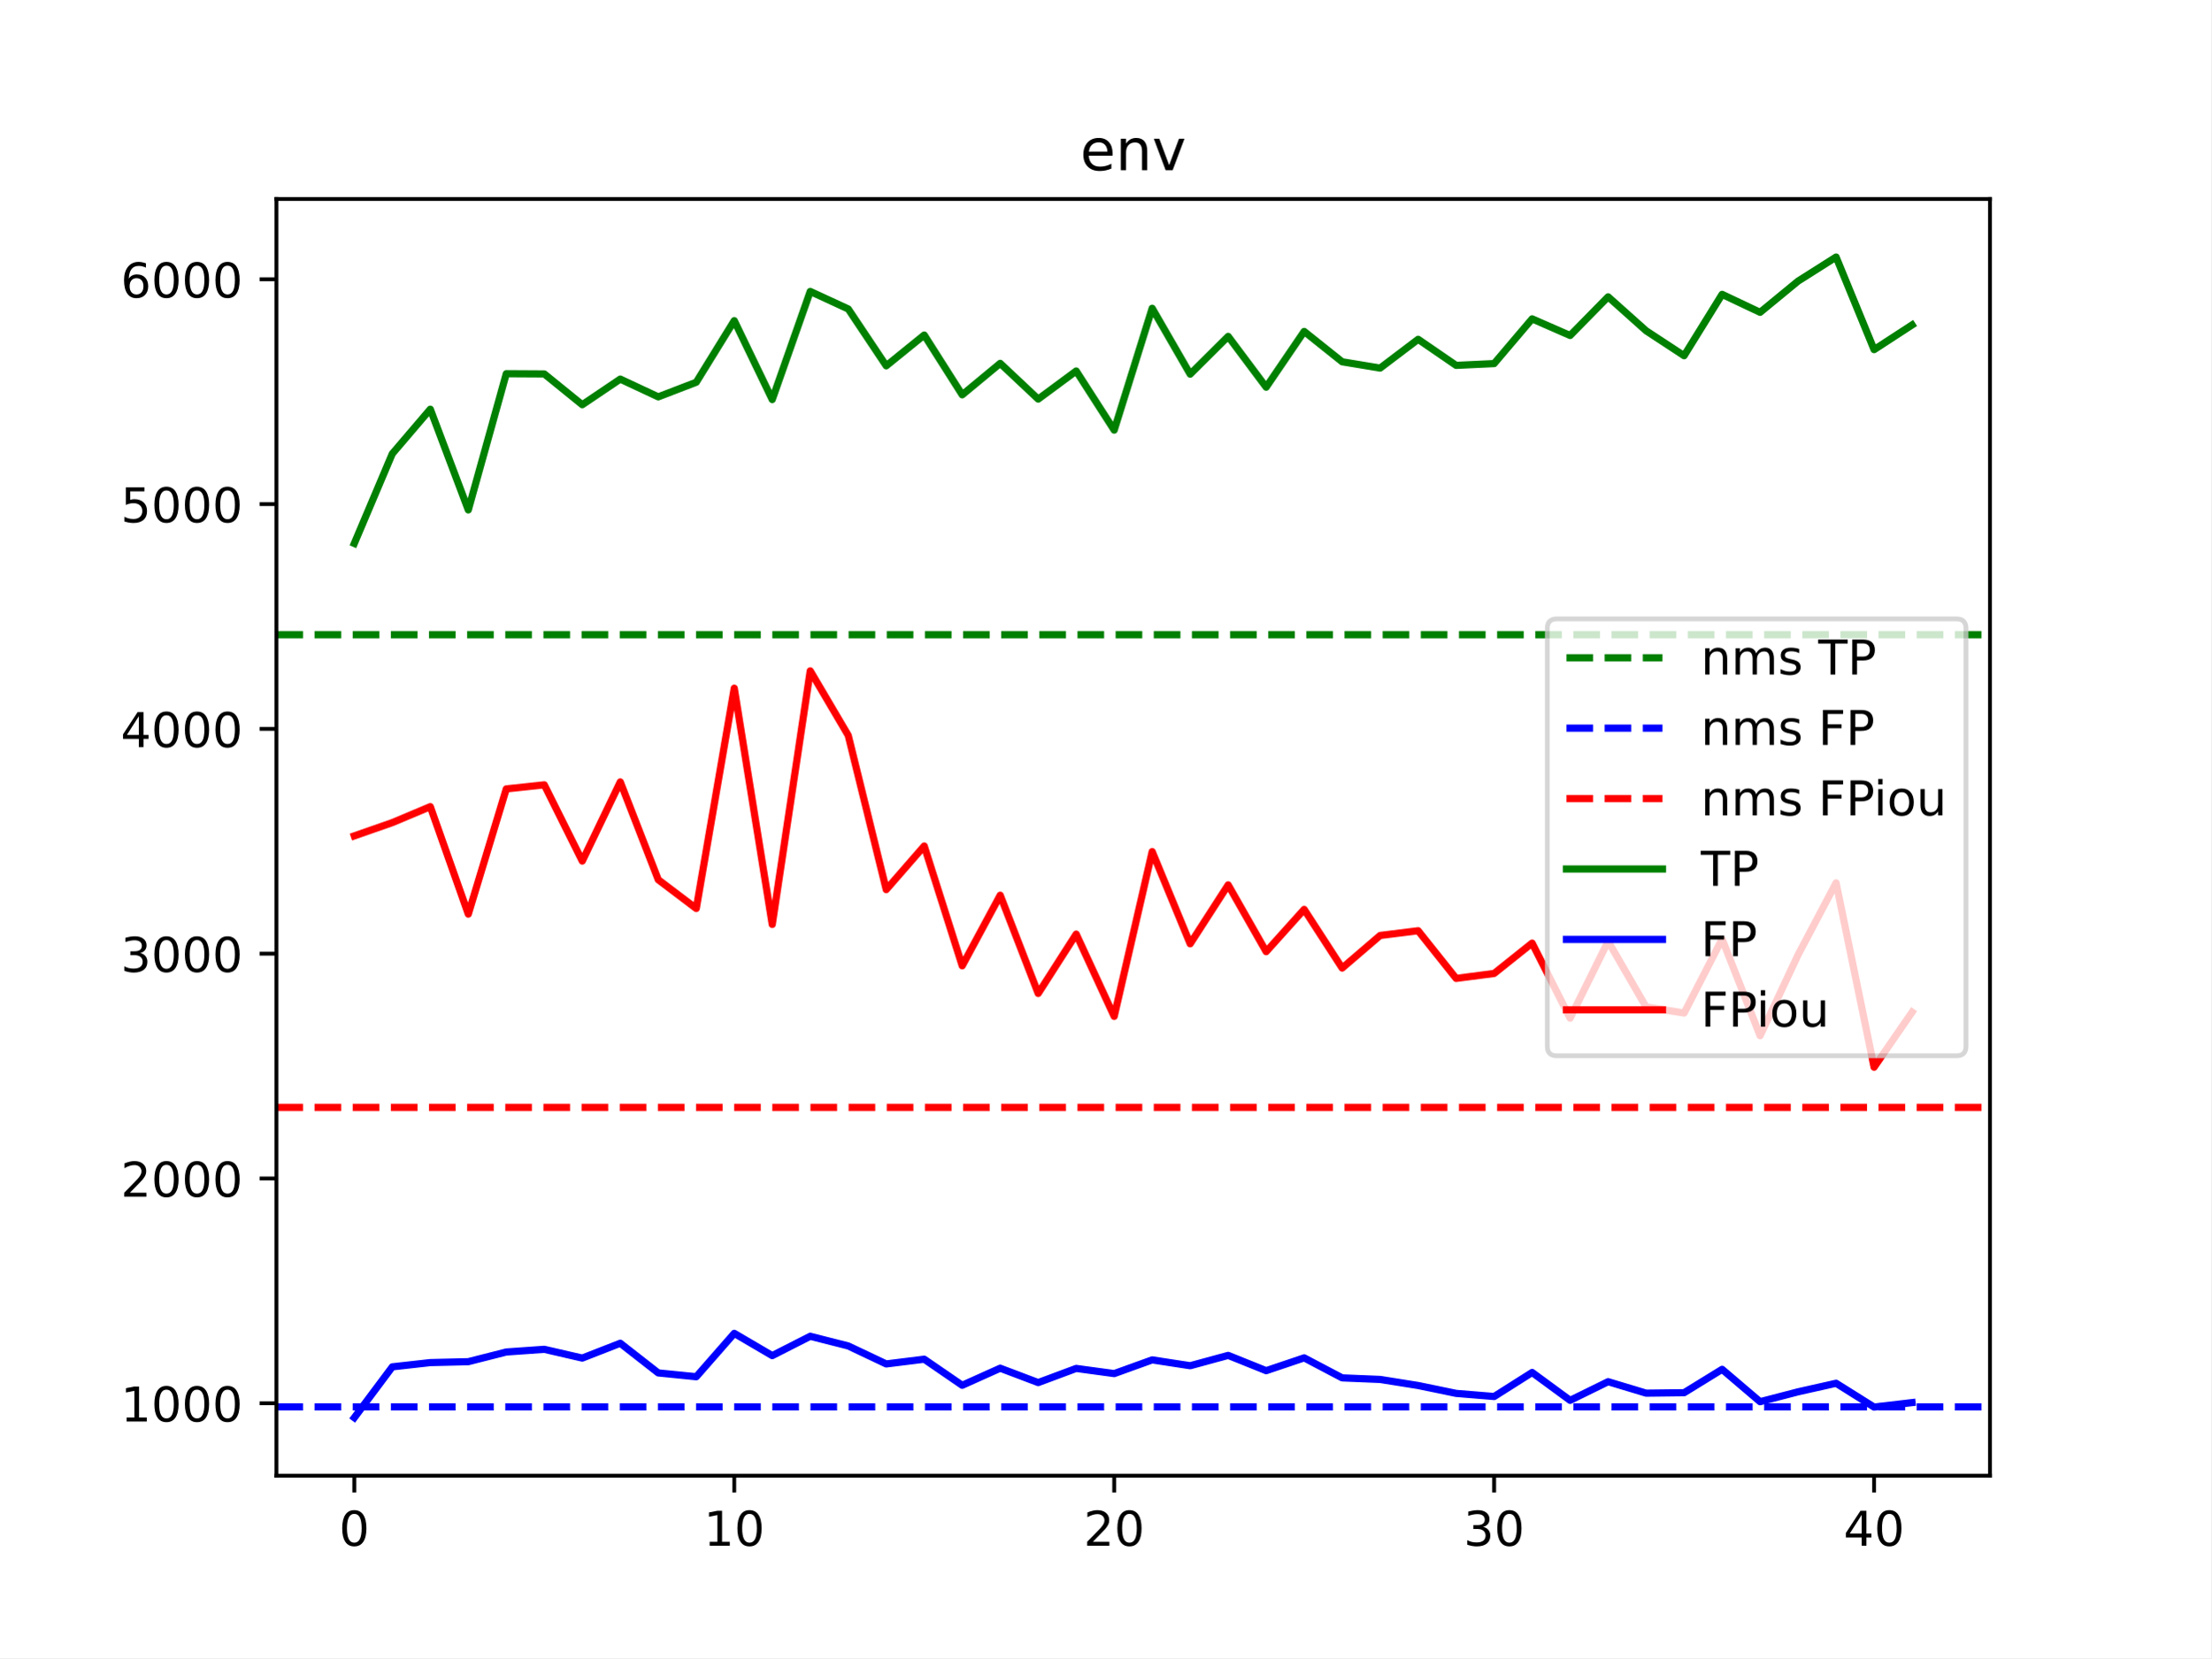
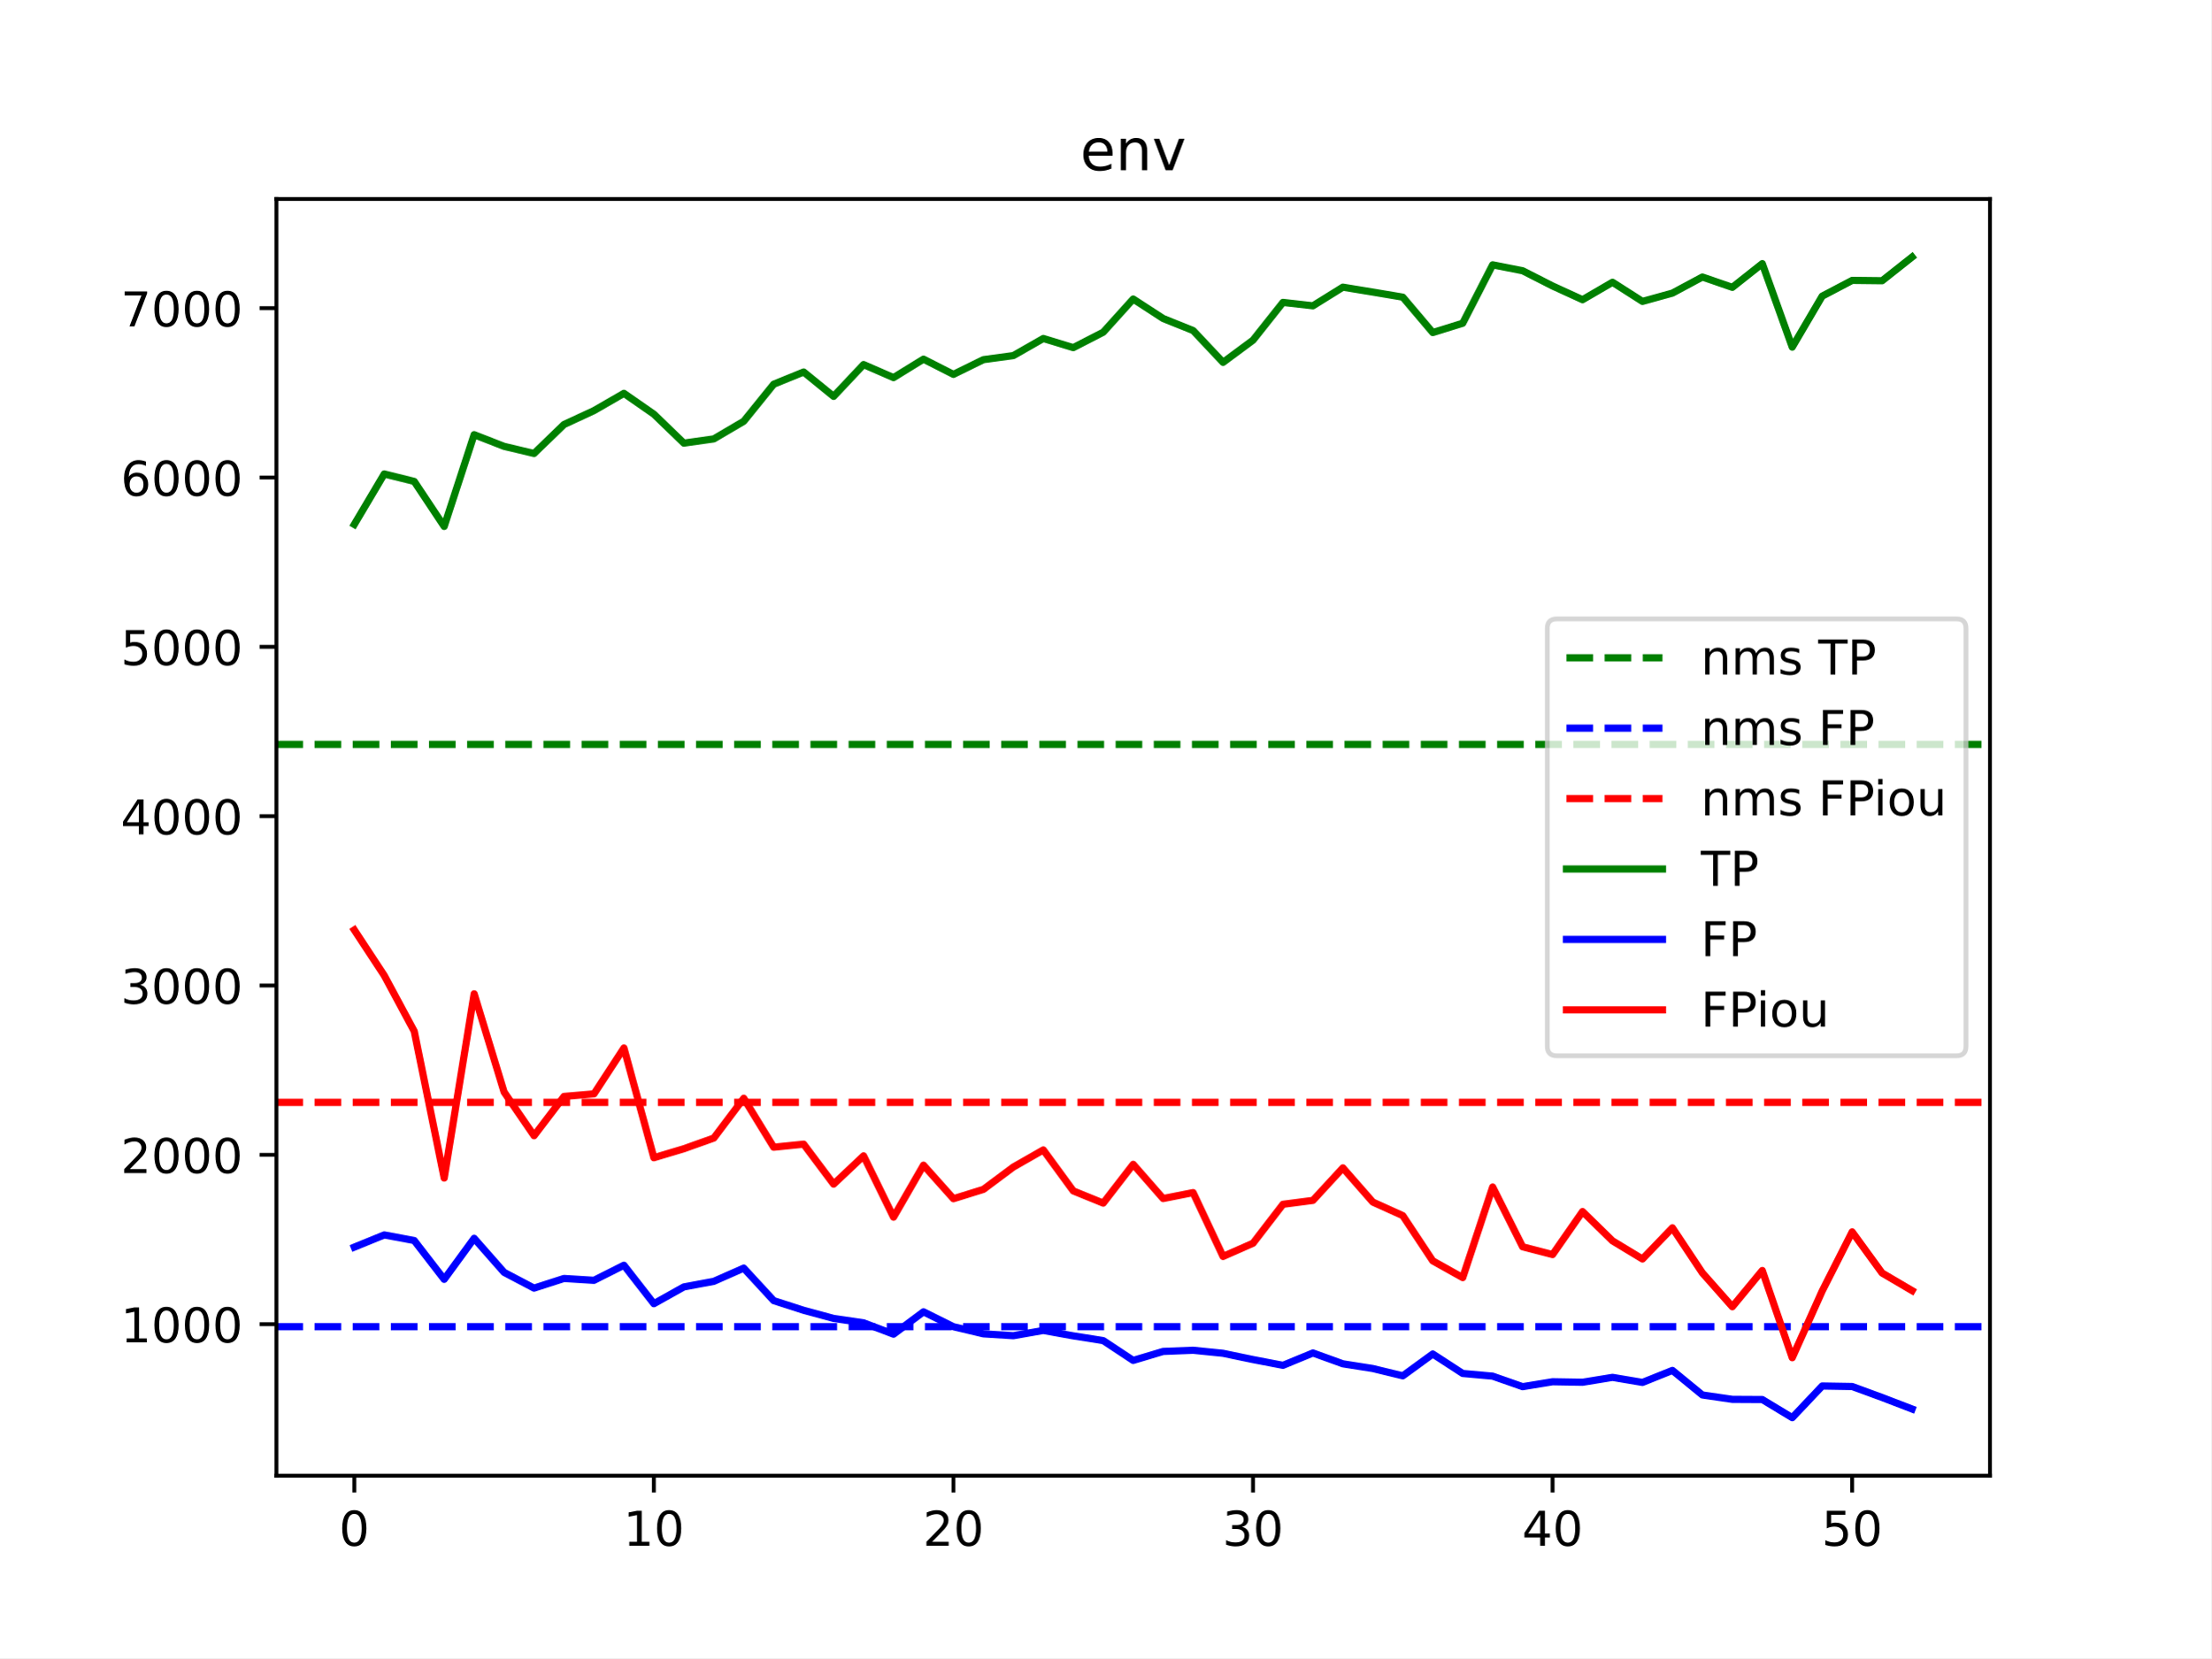
<svg xmlns="http://www.w3.org/2000/svg" xmlns:xlink="http://www.w3.org/1999/xlink" width="460.8pt" height="345.6pt" viewBox="0 0 460.8 345.6" version="1.1">
  <defs>
    <style type="text/css">*{stroke-linejoin: round; stroke-linecap: butt}</style>
  </defs>
  <g id="figure_1">
    <g id="patch_1">
      <path d="M 0 345.6  L 460.8 345.6  L 460.8 0  L 0 0  z " style="fill: #ffffff" />
    </g>
    <g id="axes_1">
      <g id="patch_2">
        <path d="M 57.6 307.584  L 414.72 307.584  L 414.72 41.472  L 57.6 41.472  z " style="fill: #ffffff" />
      </g>
      <g id="matplotlib.axis_1">
        <g id="xtick_1">
          <g id="line2d_1">
            <defs>
-               <path id="md90ee06686" d="M 0 0  L 0 3.5  " style="stroke: #000000; stroke-width: 0.8" />
-             </defs>
-             <g>
-               <use xlink:href="#md90ee06686" x="73.833" y="307.584" style="stroke: #000000; stroke-width: 0.8" />
+               <path id="m419e256e22" d="M 0 0  L 0 3.5  " style="stroke: #000000; stroke-width: 0.8" />
+             </defs>
+             <g>
+               <use xlink:href="#m419e256e22" x="73.833" y="307.584" style="stroke: #000000; stroke-width: 0.8" />
            </g>
          </g>
          <g id="text_1">
            <g transform="translate(70.65148 322.1824) scale(0.1 -0.1)">
              <defs>
                <path id="DejaVuSans-30" d="M 2034 4250  Q 1547 4250 1301 3770  Q 1056 3291 1056 2328  Q 1056 1369 1301 889  Q 1547 409 2034 409  Q 2525 409 2770 889  Q 3016 1369 3016 2328  Q 3016 3291 2770 3770  Q 2525 4250 2034 4250  z M 2034 4750  Q 2819 4750 3233 4129  Q 3647 3509 3647 2328  Q 3647 1150 3233 529  Q 2819 -91 2034 -91  Q 1250 -91 836 529  Q 422 1150 422 2328  Q 422 3509 836 4129  Q 1250 4750 2034 4750  z " transform="scale(0.015625)" />
              </defs>
              <use xlink:href="#DejaVuSans-30" />
            </g>
          </g>
        </g>
        <g id="xtick_2">
          <g id="line2d_2">
            <g>
-               <use xlink:href="#md90ee06686" x="153.017" y="307.584" style="stroke: #000000; stroke-width: 0.8" />
+               <use xlink:href="#m419e256e22" x="136.266" y="307.584" style="stroke: #000000; stroke-width: 0.8" />
            </g>
          </g>
          <g id="text_2">
-             <g transform="translate(146.6543 322.1824) scale(0.1 -0.1)">
+             <g transform="translate(129.9038 322.1824) scale(0.1 -0.1)">
              <defs>
                <path id="DejaVuSans-31" d="M 794 531  L 1825 531  L 1825 4091  L 703 3866  L 703 4441  L 1819 4666  L 2450 4666  L 2450 531  L 3481 531  L 3481 0  L 794 0  L 794 531  z " transform="scale(0.015625)" />
              </defs>
              <use xlink:href="#DejaVuSans-31" />
              <use xlink:href="#DejaVuSans-30" x="63.623" />
            </g>
          </g>
        </g>
        <g id="xtick_3">
          <g id="line2d_3">
            <g>
-               <use xlink:href="#md90ee06686" x="232.201" y="307.584" style="stroke: #000000; stroke-width: 0.8" />
+               <use xlink:href="#m419e256e22" x="198.7" y="307.584" style="stroke: #000000; stroke-width: 0.8" />
            </g>
          </g>
          <g id="text_3">
-             <g transform="translate(225.8383 322.1824) scale(0.1 -0.1)">
+             <g transform="translate(192.3374 322.1824) scale(0.1 -0.1)">
              <defs>
                <path id="DejaVuSans-32" d="M 1228 531  L 3431 531  L 3431 0  L 469 0  L 469 531  Q 828 903 1448 1529  Q 2069 2156 2228 2338  Q 2531 2678 2651 2914  Q 2772 3150 2772 3378  Q 2772 3750 2511 3984  Q 2250 4219 1831 4219  Q 1534 4219 1204 4116  Q 875 4013 500 3803  L 500 4441  Q 881 4594 1212 4672  Q 1544 4750 1819 4750  Q 2544 4750 2975 4387  Q 3406 4025 3406 3419  Q 3406 3131 3298 2873  Q 3191 2616 2906 2266  Q 2828 2175 2409 1742  Q 1991 1309 1228 531  z " transform="scale(0.015625)" />
              </defs>
              <use xlink:href="#DejaVuSans-32" />
              <use xlink:href="#DejaVuSans-30" x="63.623" />
            </g>
          </g>
        </g>
        <g id="xtick_4">
          <g id="line2d_4">
            <g>
-               <use xlink:href="#md90ee06686" x="311.385" y="307.584" style="stroke: #000000; stroke-width: 0.8" />
+               <use xlink:href="#m419e256e22" x="261.133" y="307.584" style="stroke: #000000; stroke-width: 0.8" />
            </g>
          </g>
          <g id="text_4">
-             <g transform="translate(305.0223 322.1824) scale(0.1 -0.1)">
+             <g transform="translate(254.7709 322.1824) scale(0.1 -0.1)">
              <defs>
                <path id="DejaVuSans-33" d="M 2597 2516  Q 3050 2419 3304 2112  Q 3559 1806 3559 1356  Q 3559 666 3084 287  Q 2609 -91 1734 -91  Q 1441 -91 1130 -33  Q 819 25 488 141  L 488 750  Q 750 597 1062 519  Q 1375 441 1716 441  Q 2309 441 2620 675  Q 2931 909 2931 1356  Q 2931 1769 2642 2001  Q 2353 2234 1838 2234  L 1294 2234  L 1294 2753  L 1863 2753  Q 2328 2753 2575 2939  Q 2822 3125 2822 3475  Q 2822 3834 2567 4026  Q 2313 4219 1838 4219  Q 1578 4219 1281 4162  Q 984 4106 628 3988  L 628 4550  Q 988 4650 1302 4700  Q 1616 4750 1894 4750  Q 2613 4750 3031 4423  Q 3450 4097 3450 3541  Q 3450 3153 3228 2886  Q 3006 2619 2597 2516  z " transform="scale(0.015625)" />
              </defs>
              <use xlink:href="#DejaVuSans-33" />
              <use xlink:href="#DejaVuSans-30" x="63.623" />
            </g>
          </g>
        </g>
        <g id="xtick_5">
          <g id="line2d_5">
            <g>
-               <use xlink:href="#md90ee06686" x="390.569" y="307.584" style="stroke: #000000; stroke-width: 0.8" />
+               <use xlink:href="#m419e256e22" x="323.567" y="307.584" style="stroke: #000000; stroke-width: 0.8" />
            </g>
          </g>
          <g id="text_5">
-             <g transform="translate(384.2064 322.1824) scale(0.1 -0.1)">
+             <g transform="translate(317.2045 322.1824) scale(0.1 -0.1)">
              <defs>
                <path id="DejaVuSans-34" d="M 2419 4116  L 825 1625  L 2419 1625  L 2419 4116  z M 2253 4666  L 3047 4666  L 3047 1625  L 3713 1625  L 3713 1100  L 3047 1100  L 3047 0  L 2419 0  L 2419 1100  L 313 1100  L 313 1709  L 2253 4666  z " transform="scale(0.015625)" />
              </defs>
              <use xlink:href="#DejaVuSans-34" />
+               <use xlink:href="#DejaVuSans-30" x="63.623" />
+             </g>
+           </g>
+         </g>
+         <g id="xtick_6">
+           <g id="line2d_6">
+             <g>
+               <use xlink:href="#m419e256e22" x="386.001" y="307.584" style="stroke: #000000; stroke-width: 0.8" />
+             </g>
+           </g>
+           <g id="text_6">
+             <g transform="translate(379.6381 322.1824) scale(0.1 -0.1)">
+               <defs>
+                 <path id="DejaVuSans-35" d="M 691 4666  L 3169 4666  L 3169 4134  L 1269 4134  L 1269 2991  Q 1406 3038 1543 3061  Q 1681 3084 1819 3084  Q 2600 3084 3056 2656  Q 3513 2228 3513 1497  Q 3513 744 3044 326  Q 2575 -91 1722 -91  Q 1428 -91 1123 -41  Q 819 9 494 109  L 494 744  Q 775 591 1075 516  Q 1375 441 1709 441  Q 2250 441 2565 725  Q 2881 1009 2881 1497  Q 2881 1984 2565 2268  Q 2250 2553 1709 2553  Q 1456 2553 1204 2497  Q 953 2441 691 2322  L 691 4666  z " transform="scale(0.015625)" />
+               </defs>
+               <use xlink:href="#DejaVuSans-35" />
              <use xlink:href="#DejaVuSans-30" x="63.623" />
            </g>
          </g>
        </g>
      </g>
      <g id="matplotlib.axis_2">
        <g id="ytick_1">
-           <g id="line2d_6">
-             <defs>
-               <path id="m9078899681" d="M 0 0  L -3.5 0  " style="stroke: #000000; stroke-width: 0.8" />
-             </defs>
-             <g>
-               <use xlink:href="#m9078899681" x="57.6" y="292.489" style="stroke: #000000; stroke-width: 0.8" />
-             </g>
-           </g>
-           <g id="text_6">
-             <g transform="translate(25.15 296.2884) scale(0.1 -0.1)">
+           <g id="line2d_7">
+             <defs>
+               <path id="m0daa80da14" d="M 0 0  L -3.5 0  " style="stroke: #000000; stroke-width: 0.8" />
+             </defs>
+             <g>
+               <use xlink:href="#m0daa80da14" x="57.6" y="276.005" style="stroke: #000000; stroke-width: 0.8" />
+             </g>
+           </g>
+           <g id="text_7">
+             <g transform="translate(25.15 279.8037) scale(0.1 -0.1)">
              <use xlink:href="#DejaVuSans-31" />
              <use xlink:href="#DejaVuSans-30" x="63.623" />
              <use xlink:href="#DejaVuSans-30" x="127.246" />
              <use xlink:href="#DejaVuSans-30" x="190.869" />
            </g>
          </g>
        </g>
        <g id="ytick_2">
-           <g id="line2d_7">
-             <g>
-               <use xlink:href="#m9078899681" x="57.6" y="245.633" style="stroke: #000000; stroke-width: 0.8" />
-             </g>
-           </g>
-           <g id="text_7">
-             <g transform="translate(25.15 249.4319) scale(0.1 -0.1)">
+           <g id="line2d_8">
+             <g>
+               <use xlink:href="#m0daa80da14" x="57.6" y="240.708" style="stroke: #000000; stroke-width: 0.8" />
+             </g>
+           </g>
+           <g id="text_8">
+             <g transform="translate(25.15 244.5076) scale(0.1 -0.1)">
              <use xlink:href="#DejaVuSans-32" />
              <use xlink:href="#DejaVuSans-30" x="63.623" />
              <use xlink:href="#DejaVuSans-30" x="127.246" />
              <use xlink:href="#DejaVuSans-30" x="190.869" />
            </g>
          </g>
        </g>
        <g id="ytick_3">
-           <g id="line2d_8">
-             <g>
-               <use xlink:href="#m9078899681" x="57.6" y="198.776" style="stroke: #000000; stroke-width: 0.8" />
-             </g>
-           </g>
-           <g id="text_8">
-             <g transform="translate(25.15 202.5754) scale(0.1 -0.1)">
+           <g id="line2d_9">
+             <g>
+               <use xlink:href="#m0daa80da14" x="57.6" y="205.412" style="stroke: #000000; stroke-width: 0.8" />
+             </g>
+           </g>
+           <g id="text_9">
+             <g transform="translate(25.15 209.2114) scale(0.1 -0.1)">
              <use xlink:href="#DejaVuSans-33" />
              <use xlink:href="#DejaVuSans-30" x="63.623" />
              <use xlink:href="#DejaVuSans-30" x="127.246" />
              <use xlink:href="#DejaVuSans-30" x="190.869" />
            </g>
          </g>
        </g>
        <g id="ytick_4">
-           <g id="line2d_9">
-             <g>
-               <use xlink:href="#m9078899681" x="57.6" y="151.92" style="stroke: #000000; stroke-width: 0.8" />
-             </g>
-           </g>
-           <g id="text_9">
-             <g transform="translate(25.15 155.719) scale(0.1 -0.1)">
+           <g id="line2d_10">
+             <g>
+               <use xlink:href="#m0daa80da14" x="57.6" y="170.116" style="stroke: #000000; stroke-width: 0.8" />
+             </g>
+           </g>
+           <g id="text_10">
+             <g transform="translate(25.15 173.9152) scale(0.1 -0.1)">
              <use xlink:href="#DejaVuSans-34" />
              <use xlink:href="#DejaVuSans-30" x="63.623" />
              <use xlink:href="#DejaVuSans-30" x="127.246" />
              <use xlink:href="#DejaVuSans-30" x="190.869" />
            </g>
          </g>
        </g>
        <g id="ytick_5">
-           <g id="line2d_10">
-             <g>
-               <use xlink:href="#m9078899681" x="57.6" y="105.063" style="stroke: #000000; stroke-width: 0.8" />
-             </g>
-           </g>
-           <g id="text_10">
-             <g transform="translate(25.15 108.8625) scale(0.1 -0.1)">
-               <defs>
-                 <path id="DejaVuSans-35" d="M 691 4666  L 3169 4666  L 3169 4134  L 1269 4134  L 1269 2991  Q 1406 3038 1543 3061  Q 1681 3084 1819 3084  Q 2600 3084 3056 2656  Q 3513 2228 3513 1497  Q 3513 744 3044 326  Q 2575 -91 1722 -91  Q 1428 -91 1123 -41  Q 819 9 494 109  L 494 744  Q 775 591 1075 516  Q 1375 441 1709 441  Q 2250 441 2565 725  Q 2881 1009 2881 1497  Q 2881 1984 2565 2268  Q 2250 2553 1709 2553  Q 1456 2553 1204 2497  Q 953 2441 691 2322  L 691 4666  z " transform="scale(0.015625)" />
-               </defs>
+           <g id="line2d_11">
+             <g>
+               <use xlink:href="#m0daa80da14" x="57.6" y="134.82" style="stroke: #000000; stroke-width: 0.8" />
+             </g>
+           </g>
+           <g id="text_11">
+             <g transform="translate(25.15 138.619) scale(0.1 -0.1)">
              <use xlink:href="#DejaVuSans-35" />
              <use xlink:href="#DejaVuSans-30" x="63.623" />
              <use xlink:href="#DejaVuSans-30" x="127.246" />
              <use xlink:href="#DejaVuSans-30" x="190.869" />
            </g>
          </g>
        </g>
        <g id="ytick_6">
-           <g id="line2d_11">
-             <g>
-               <use xlink:href="#m9078899681" x="57.6" y="58.207" style="stroke: #000000; stroke-width: 0.8" />
-             </g>
-           </g>
-           <g id="text_11">
-             <g transform="translate(25.15 62.00601) scale(0.1 -0.1)">
+           <g id="line2d_12">
+             <g>
+               <use xlink:href="#m0daa80da14" x="57.6" y="99.524" style="stroke: #000000; stroke-width: 0.8" />
+             </g>
+           </g>
+           <g id="text_12">
+             <g transform="translate(25.15 103.3228) scale(0.1 -0.1)">
              <defs>
                <path id="DejaVuSans-36" d="M 2113 2584  Q 1688 2584 1439 2293  Q 1191 2003 1191 1497  Q 1191 994 1439 701  Q 1688 409 2113 409  Q 2538 409 2786 701  Q 3034 994 3034 1497  Q 3034 2003 2786 2293  Q 2538 2584 2113 2584  z M 3366 4563  L 3366 3988  Q 3128 4100 2886 4159  Q 2644 4219 2406 4219  Q 1781 4219 1451 3797  Q 1122 3375 1075 2522  Q 1259 2794 1537 2939  Q 1816 3084 2150 3084  Q 2853 3084 3261 2657  Q 3669 2231 3669 1497  Q 3669 778 3244 343  Q 2819 -91 2113 -91  Q 1303 -91 875 529  Q 447 1150 447 2328  Q 447 3434 972 4092  Q 1497 4750 2381 4750  Q 2619 4750 2861 4703  Q 3103 4656 3366 4563  z " transform="scale(0.015625)" />
              </defs>
              <use xlink:href="#DejaVuSans-36" />
              <use xlink:href="#DejaVuSans-30" x="63.623" />
              <use xlink:href="#DejaVuSans-30" x="127.246" />
              <use xlink:href="#DejaVuSans-30" x="190.869" />
            </g>
          </g>
        </g>
-       </g>
-       <g id="line2d_12">
-         <path d="M 57.6 132.287  L 414.72 132.287  " clip-path="url(#p52fd905839)" style="fill: none; stroke-dasharray: 5.55,2.4; stroke-dashoffset: 0; stroke: #008000; stroke-width: 1.5" />
-       </g>
-       <g id="line2d_13">
-         <path d="M 57.6 293.239  L 414.72 293.239  " clip-path="url(#p52fd905839)" style="fill: none; stroke-dasharray: 5.55,2.4; stroke-dashoffset: 0; stroke: #0000ff; stroke-width: 1.5" />
+         <g id="ytick_7">
+           <g id="line2d_13">
+             <g>
+               <use xlink:href="#m0daa80da14" x="57.6" y="64.227" style="stroke: #000000; stroke-width: 0.8" />
+             </g>
+           </g>
+           <g id="text_13">
+             <g transform="translate(25.15 68.02666) scale(0.1 -0.1)">
+               <defs>
+                 <path id="DejaVuSans-37" d="M 525 4666  L 3525 4666  L 3525 4397  L 1831 0  L 1172 0  L 2766 4134  L 525 4134  L 525 4666  z " transform="scale(0.015625)" />
+               </defs>
+               <use xlink:href="#DejaVuSans-37" />
+               <use xlink:href="#DejaVuSans-30" x="63.623" />
+               <use xlink:href="#DejaVuSans-30" x="127.246" />
+               <use xlink:href="#DejaVuSans-30" x="190.869" />
+             </g>
+           </g>
+         </g>
      </g>
      <g id="line2d_14">
-         <path d="M 57.6 230.826  L 414.72 230.826  " clip-path="url(#p52fd905839)" style="fill: none; stroke-dasharray: 5.55,2.4; stroke-dashoffset: 0; stroke: #ff0000; stroke-width: 1.5" />
+         <path d="M 57.6 155.15  L 414.72 155.15  " clip-path="url(#p70a411ba21)" style="fill: none; stroke-dasharray: 5.55,2.4; stroke-dashoffset: 0; stroke: #008000; stroke-width: 1.5" />
      </g>
      <g id="line2d_15">
-         <path d="M 73.833 113.263  L 81.751 94.567  L 89.67 85.29  L 97.588 106.282  L 105.506 77.887  L 113.425 77.933  L 121.343 84.353  L 129.262 79.011  L 137.18 82.713  L 145.098 79.667  L 153.017 66.828  L 160.935 83.275  L 168.854 60.737  L 176.772 64.392  L 184.69 76.247  L 192.609 69.827  L 200.527 82.291  L 208.446 75.731  L 216.364 83.181  L 224.282 77.324  L 232.201 89.647  L 240.119 64.251  L 248.038 77.98  L 255.956 70.108  L 263.874 80.698  L 271.793 69.077  L 279.711 75.403  L 287.63 76.715  L 295.548 70.717  L 303.466 76.153  L 311.385 75.778  L 319.303 66.454  L 327.222 69.921  L 335.14 61.862  L 343.058 68.937  L 350.977 74.138  L 358.895 61.346  L 366.814 65.095  L 374.732 58.582  L 382.65 53.568  L 390.569 72.873  L 398.487 67.719  " clip-path="url(#p52fd905839)" style="fill: none; stroke: #008000; stroke-width: 1.5; stroke-linecap: square" />
+         <path d="M 57.6 276.534  L 414.72 276.534  " clip-path="url(#p70a411ba21)" style="fill: none; stroke-dasharray: 5.55,2.4; stroke-dashoffset: 0; stroke: #0000ff; stroke-width: 1.5" />
      </g>
      <g id="line2d_16">
-         <path d="M 73.833 295.488  L 81.751 284.898  L 89.67 284.008  L 97.588 283.821  L 105.506 281.806  L 113.425 281.244  L 121.343 283.071  L 129.262 279.979  L 137.18 286.164  L 145.098 286.96  L 153.017 277.917  L 160.935 282.556  L 168.854 278.526  L 176.772 280.541  L 184.69 284.289  L 192.609 283.305  L 200.527 288.741  L 208.446 285.18  L 216.364 288.178  L 224.282 285.226  L 232.201 286.304  L 240.119 283.446  L 248.038 284.664  L 255.956 282.509  L 263.874 285.695  L 271.793 283.024  L 279.711 287.194  L 287.63 287.522  L 295.548 288.788  L 303.466 290.428  L 311.385 291.083  L 319.303 286.07  L 327.222 291.88  L 335.14 287.991  L 343.058 290.381  L 350.977 290.287  L 358.895 285.414  L 366.814 292.161  L 374.732 290.1  L 382.65 288.319  L 390.569 293.286  L 398.487 292.349  " clip-path="url(#p52fd905839)" style="fill: none; stroke: #0000ff; stroke-width: 1.5; stroke-linecap: square" />
+         <path d="M 57.6 229.767  L 414.72 229.767  " clip-path="url(#p70a411ba21)" style="fill: none; stroke-dasharray: 5.55,2.4; stroke-dashoffset: 0; stroke: #ff0000; stroke-width: 1.5" />
      </g>
      <g id="line2d_17">
-         <path d="M 73.833 174.223  L 81.751 171.459  L 89.67 168.132  L 97.588 190.529  L 105.506 164.43  L 113.425 163.587  L 121.343 179.471  L 129.262 162.978  L 137.18 183.36  L 145.098 189.358  L 153.017 143.439  L 160.935 192.685  L 168.854 139.831  L 176.772 153.279  L 184.69 185.422  L 192.609 176.332  L 200.527 201.306  L 208.446 186.594  L 216.364 207.07  L 224.282 194.7  L 232.201 211.849  L 240.119 177.503  L 248.038 196.715  L 255.956 184.438  L 263.874 198.355  L 271.793 189.546  L 279.711 201.775  L 287.63 194.981  L 295.548 193.997  L 303.466 203.93  L 311.385 202.9  L 319.303 196.574  L 327.222 212.224  L 335.14 196.199  L 343.058 209.881  L 350.977 211.146  L 358.895 195.731  L 366.814 215.879  L 374.732 199.011  L 382.65 184.016  L 390.569 222.439  L 398.487 210.959  " clip-path="url(#p52fd905839)" style="fill: none; stroke: #ff0000; stroke-width: 1.5; stroke-linecap: square" />
+         <path d="M 73.833 109.301  L 80.076 98.782  L 86.319 100.335  L 92.563 109.724  L 98.806 90.594  L 105.05 93.029  L 111.293 94.512  L 117.536 88.476  L 123.78 85.582  L 130.023 81.981  L 136.266 86.323  L 142.51 92.358  L 148.753 91.476  L 154.996 87.805  L 161.24 80.075  L 167.483 77.534  L 173.726 82.617  L 179.97 75.981  L 186.213 78.699  L 192.457 74.852  L 198.7 78.028  L 204.943 74.957  L 211.187 74.11  L 217.43 70.545  L 223.673 72.451  L 229.917 69.24  L 236.16 62.321  L 242.403 66.381  L 248.647 68.887  L 254.89 75.522  L 261.133 70.898  L 267.377 63.027  L 273.62 63.733  L 279.863 59.851  L 286.107 60.874  L 292.35 61.933  L 298.594 69.31  L 304.837 67.369  L 311.08 55.192  L 317.324 56.427  L 323.567 59.604  L 329.81 62.463  L 336.054 58.827  L 342.297 62.816  L 348.54 61.086  L 354.784 57.733  L 361.027 59.886  L 367.27 54.945  L 373.514 72.346  L 379.757 61.721  L 386.001 58.439  L 392.244 58.509  L 398.487 53.568  " clip-path="url(#p70a411ba21)" style="fill: none; stroke: #008000; stroke-width: 1.5; stroke-linecap: square" />
+       </g>
+       <g id="line2d_18">
+         <path d="M 73.833 259.945  L 80.076 257.403  L 86.319 258.568  L 92.563 266.651  L 98.806 258.109  L 105.05 265.204  L 111.293 268.486  L 117.536 266.475  L 123.78 266.863  L 130.023 263.721  L 136.266 271.734  L 142.51 268.239  L 148.753 267.075  L 154.996 264.321  L 161.24 271.098  L 167.483 273.11  L 173.726 274.804  L 179.97 275.722  L 186.213 278.087  L 192.457 273.428  L 198.7 276.534  L 204.943 278.016  L 211.187 278.405  L 217.43 277.31  L 223.673 278.44  L 229.917 279.428  L 236.16 283.558  L 242.403 281.687  L 248.647 281.44  L 254.89 282.075  L 261.133 283.381  L 267.377 284.581  L 273.62 282.005  L 279.863 284.264  L 286.107 285.252  L 292.35 286.77  L 298.594 282.217  L 304.837 286.276  L 311.08 286.84  L 317.324 289.029  L 323.567 288.005  L 329.81 288.111  L 336.054 287.088  L 342.297 288.146  L 348.54 285.64  L 354.784 290.758  L 361.027 291.676  L 367.27 291.711  L 373.514 295.488  L 379.757 288.888  L 386.001 288.994  L 392.244 291.288  L 398.487 293.688  " clip-path="url(#p70a411ba21)" style="fill: none; stroke: #0000ff; stroke-width: 1.5; stroke-linecap: square" />
+       </g>
+       <g id="line2d_19">
+         <path d="M 73.833 193.835  L 80.076 203.33  L 86.319 214.942  L 92.563 245.544  L 98.806 207.142  L 105.05 227.613  L 111.293 236.72  L 117.536 228.531  L 123.78 228.002  L 130.023 218.436  L 136.266 241.308  L 142.51 239.438  L 148.753 237.214  L 154.996 228.919  L 161.24 239.12  L 167.483 238.485  L 173.726 246.815  L 179.97 240.92  L 186.213 253.697  L 192.457 242.861  L 198.7 249.85  L 204.943 247.909  L 211.187 243.25  L 217.43 239.685  L 223.673 248.226  L 229.917 250.768  L 236.16 242.685  L 242.403 249.815  L 248.647 248.579  L 254.89 261.886  L 261.133 259.133  L 267.377 251.015  L 273.62 250.203  L 279.863 243.426  L 286.107 250.556  L 292.35 253.38  L 298.594 262.804  L 304.837 266.298  L 311.08 247.415  L 317.324 259.874  L 323.567 261.498  L 329.81 252.533  L 336.054 258.639  L 342.297 262.415  L 348.54 255.921  L 354.784 265.31  L 361.027 272.369  L 367.27 264.816  L 373.514 282.993  L 379.757 269.086  L 386.001 256.768  L 392.244 265.345  L 398.487 269.016  " clip-path="url(#p70a411ba21)" style="fill: none; stroke: #ff0000; stroke-width: 1.5; stroke-linecap: square" />
      </g>
      <g id="patch_3">
        <path d="M 57.6 307.584  L 57.6 41.472  " style="fill: none; stroke: #000000; stroke-width: 0.8; stroke-linejoin: miter; stroke-linecap: square" />
      </g>
      <g id="patch_4">
        <path d="M 414.72 307.584  L 414.72 41.472  " style="fill: none; stroke: #000000; stroke-width: 0.8; stroke-linejoin: miter; stroke-linecap: square" />
      </g>
      <g id="patch_5">
        <path d="M 57.6 307.584  L 414.72 307.584  " style="fill: none; stroke: #000000; stroke-width: 0.8; stroke-linejoin: miter; stroke-linecap: square" />
      </g>
      <g id="patch_6">
        <path d="M 57.6 41.472  L 414.72 41.472  " style="fill: none; stroke: #000000; stroke-width: 0.8; stroke-linejoin: miter; stroke-linecap: square" />
      </g>
-       <g id="text_12">
+       <g id="text_14">
        <g transform="translate(225.1144 35.472) scale(0.12 -0.12)">
          <defs>
            <path id="DejaVuSans-65" d="M 3597 1894  L 3597 1613  L 953 1613  Q 991 1019 1311 708  Q 1631 397 2203 397  Q 2534 397 2845 478  Q 3156 559 3463 722  L 3463 178  Q 3153 47 2828 -22  Q 2503 -91 2169 -91  Q 1331 -91 842 396  Q 353 884 353 1716  Q 353 2575 817 3079  Q 1281 3584 2069 3584  Q 2775 3584 3186 3129  Q 3597 2675 3597 1894  z M 3022 2063  Q 3016 2534 2758 2815  Q 2500 3097 2075 3097  Q 1594 3097 1305 2825  Q 1016 2553 972 2059  L 3022 2063  z " transform="scale(0.015625)" />
            <path id="DejaVuSans-6e" d="M 3513 2113  L 3513 0  L 2938 0  L 2938 2094  Q 2938 2591 2744 2837  Q 2550 3084 2163 3084  Q 1697 3084 1428 2787  Q 1159 2491 1159 1978  L 1159 0  L 581 0  L 581 3500  L 1159 3500  L 1159 2956  Q 1366 3272 1645 3428  Q 1925 3584 2291 3584  Q 2894 3584 3203 3211  Q 3513 2838 3513 2113  z " transform="scale(0.015625)" />
            <path id="DejaVuSans-76" d="M 191 3500  L 800 3500  L 1894 563  L 2988 3500  L 3597 3500  L 2284 0  L 1503 0  L 191 3500  z " transform="scale(0.015625)" />
          </defs>
          <use xlink:href="#DejaVuSans-65" />
          <use xlink:href="#DejaVuSans-6e" x="61.523" />
          <use xlink:href="#DejaVuSans-76" x="124.902" />
        </g>
      </g>
      <g id="legend_1">
        <g id="patch_7">
          <path d="M 324.464 220.062  L 407.72 220.062  Q 409.72 220.062 409.72 218.062  L 409.72 130.994  Q 409.72 128.994 407.72 128.994  L 324.464 128.994  Q 322.464 128.994 322.464 130.994  L 322.464 218.062  Q 322.464 220.062 324.464 220.062  z " style="fill: #ffffff; opacity: 0.8; stroke: #cccccc; stroke-linejoin: miter" />
        </g>
-         <g id="line2d_18">
+         <g id="line2d_20">
          <path d="M 326.464 137.092  L 336.464 137.092  L 346.464 137.092  " style="fill: none; stroke-dasharray: 5.55,2.4; stroke-dashoffset: 0; stroke: #008000; stroke-width: 1.5" />
        </g>
-         <g id="text_13">
+         <g id="text_15">
          <g transform="translate(354.4638 140.5921) scale(0.1 -0.1)">
            <defs>
              <path id="DejaVuSans-6d" d="M 3328 2828  Q 3544 3216 3844 3400  Q 4144 3584 4550 3584  Q 5097 3584 5394 3201  Q 5691 2819 5691 2113  L 5691 0  L 5113 0  L 5113 2094  Q 5113 2597 4934 2840  Q 4756 3084 4391 3084  Q 3944 3084 3684 2787  Q 3425 2491 3425 1978  L 3425 0  L 2847 0  L 2847 2094  Q 2847 2600 2669 2842  Q 2491 3084 2119 3084  Q 1678 3084 1418 2786  Q 1159 2488 1159 1978  L 1159 0  L 581 0  L 581 3500  L 1159 3500  L 1159 2956  Q 1356 3278 1631 3431  Q 1906 3584 2284 3584  Q 2666 3584 2933 3390  Q 3200 3197 3328 2828  z " transform="scale(0.015625)" />
              <path id="DejaVuSans-73" d="M 2834 3397  L 2834 2853  Q 2591 2978 2328 3040  Q 2066 3103 1784 3103  Q 1356 3103 1142 2972  Q 928 2841 928 2578  Q 928 2378 1081 2264  Q 1234 2150 1697 2047  L 1894 2003  Q 2506 1872 2764 1633  Q 3022 1394 3022 966  Q 3022 478 2636 193  Q 2250 -91 1575 -91  Q 1294 -91 989 -36  Q 684 19 347 128  L 347 722  Q 666 556 975 473  Q 1284 391 1588 391  Q 1994 391 2212 530  Q 2431 669 2431 922  Q 2431 1156 2273 1281  Q 2116 1406 1581 1522  L 1381 1569  Q 847 1681 609 1914  Q 372 2147 372 2553  Q 372 3047 722 3315  Q 1072 3584 1716 3584  Q 2034 3584 2315 3537  Q 2597 3491 2834 3397  z " transform="scale(0.015625)" />
              <path id="DejaVuSans-20" transform="scale(0.015625)" />
              <path id="DejaVuSans-54" d="M -19 4666  L 3928 4666  L 3928 4134  L 2272 4134  L 2272 0  L 1638 0  L 1638 4134  L -19 4134  L -19 4666  z " transform="scale(0.015625)" />
              <path id="DejaVuSans-50" d="M 1259 4147  L 1259 2394  L 2053 2394  Q 2494 2394 2734 2622  Q 2975 2850 2975 3272  Q 2975 3691 2734 3919  Q 2494 4147 2053 4147  L 1259 4147  z M 628 4666  L 2053 4666  Q 2838 4666 3239 4311  Q 3641 3956 3641 3272  Q 3641 2581 3239 2228  Q 2838 1875 2053 1875  L 1259 1875  L 1259 0  L 628 0  L 628 4666  z " transform="scale(0.015625)" />
            </defs>
            <use xlink:href="#DejaVuSans-6e" />
            <use xlink:href="#DejaVuSans-6d" x="63.379" />
            <use xlink:href="#DejaVuSans-73" x="160.791" />
            <use xlink:href="#DejaVuSans-20" x="212.891" />
            <use xlink:href="#DejaVuSans-54" x="244.678" />
            <use xlink:href="#DejaVuSans-50" x="305.762" />
          </g>
        </g>
-         <g id="line2d_19">
+         <g id="line2d_21">
          <path d="M 326.464 151.77  L 336.464 151.77  L 346.464 151.77  " style="fill: none; stroke-dasharray: 5.55,2.4; stroke-dashoffset: 0; stroke: #0000ff; stroke-width: 1.5" />
        </g>
-         <g id="text_14">
+         <g id="text_16">
          <g transform="translate(354.4638 155.2702) scale(0.1 -0.1)">
            <defs>
              <path id="DejaVuSans-46" d="M 628 4666  L 3309 4666  L 3309 4134  L 1259 4134  L 1259 2759  L 3109 2759  L 3109 2228  L 1259 2228  L 1259 0  L 628 0  L 628 4666  z " transform="scale(0.015625)" />
            </defs>
            <use xlink:href="#DejaVuSans-6e" />
            <use xlink:href="#DejaVuSans-6d" x="63.379" />
            <use xlink:href="#DejaVuSans-73" x="160.791" />
            <use xlink:href="#DejaVuSans-20" x="212.891" />
            <use xlink:href="#DejaVuSans-46" x="244.678" />
            <use xlink:href="#DejaVuSans-50" x="302.197" />
          </g>
        </g>
-         <g id="line2d_20">
+         <g id="line2d_22">
          <path d="M 326.464 166.448  L 336.464 166.448  L 346.464 166.448  " style="fill: none; stroke-dasharray: 5.55,2.4; stroke-dashoffset: 0; stroke: #ff0000; stroke-width: 1.5" />
        </g>
-         <g id="text_15">
+         <g id="text_17">
          <g transform="translate(354.4638 169.9483) scale(0.1 -0.1)">
            <defs>
              <path id="DejaVuSans-69" d="M 603 3500  L 1178 3500  L 1178 0  L 603 0  L 603 3500  z M 603 4863  L 1178 4863  L 1178 4134  L 603 4134  L 603 4863  z " transform="scale(0.015625)" />
              <path id="DejaVuSans-6f" d="M 1959 3097  Q 1497 3097 1228 2736  Q 959 2375 959 1747  Q 959 1119 1226 758  Q 1494 397 1959 397  Q 2419 397 2687 759  Q 2956 1122 2956 1747  Q 2956 2369 2687 2733  Q 2419 3097 1959 3097  z M 1959 3584  Q 2709 3584 3137 3096  Q 3566 2609 3566 1747  Q 3566 888 3137 398  Q 2709 -91 1959 -91  Q 1206 -91 779 398  Q 353 888 353 1747  Q 353 2609 779 3096  Q 1206 3584 1959 3584  z " transform="scale(0.015625)" />
              <path id="DejaVuSans-75" d="M 544 1381  L 544 3500  L 1119 3500  L 1119 1403  Q 1119 906 1312 657  Q 1506 409 1894 409  Q 2359 409 2629 706  Q 2900 1003 2900 1516  L 2900 3500  L 3475 3500  L 3475 0  L 2900 0  L 2900 538  Q 2691 219 2414 64  Q 2138 -91 1772 -91  Q 1169 -91 856 284  Q 544 659 544 1381  z M 1991 3584  L 1991 3584  z " transform="scale(0.015625)" />
            </defs>
            <use xlink:href="#DejaVuSans-6e" />
            <use xlink:href="#DejaVuSans-6d" x="63.379" />
            <use xlink:href="#DejaVuSans-73" x="160.791" />
            <use xlink:href="#DejaVuSans-20" x="212.891" />
            <use xlink:href="#DejaVuSans-46" x="244.678" />
            <use xlink:href="#DejaVuSans-50" x="302.197" />
            <use xlink:href="#DejaVuSans-69" x="360.25" />
            <use xlink:href="#DejaVuSans-6f" x="388.033" />
            <use xlink:href="#DejaVuSans-75" x="449.215" />
          </g>
        </g>
-         <g id="line2d_21">
+         <g id="line2d_23">
          <path d="M 326.464 181.126  L 336.464 181.126  L 346.464 181.126  " style="fill: none; stroke: #008000; stroke-width: 1.5; stroke-linecap: square" />
        </g>
-         <g id="text_16">
+         <g id="text_18">
          <g transform="translate(354.4638 184.6264) scale(0.1 -0.1)">
            <use xlink:href="#DejaVuSans-54" />
            <use xlink:href="#DejaVuSans-50" x="61.084" />
          </g>
        </g>
-         <g id="line2d_22">
+         <g id="line2d_24">
          <path d="M 326.464 195.805  L 336.464 195.805  L 346.464 195.805  " style="fill: none; stroke: #0000ff; stroke-width: 1.5; stroke-linecap: square" />
        </g>
-         <g id="text_17">
+         <g id="text_19">
          <g transform="translate(354.4638 199.3046) scale(0.1 -0.1)">
            <use xlink:href="#DejaVuSans-46" />
            <use xlink:href="#DejaVuSans-50" x="57.52" />
          </g>
        </g>
-         <g id="line2d_23">
+         <g id="line2d_25">
          <path d="M 326.464 210.483  L 336.464 210.483  L 346.464 210.483  " style="fill: none; stroke: #ff0000; stroke-width: 1.5; stroke-linecap: square" />
        </g>
-         <g id="text_18">
+         <g id="text_20">
          <g transform="translate(354.4638 213.9827) scale(0.1 -0.1)">
            <use xlink:href="#DejaVuSans-46" />
            <use xlink:href="#DejaVuSans-50" x="57.52" />
            <use xlink:href="#DejaVuSans-69" x="115.572" />
            <use xlink:href="#DejaVuSans-6f" x="143.355" />
            <use xlink:href="#DejaVuSans-75" x="204.537" />
          </g>
        </g>
      </g>
    </g>
  </g>
  <defs>
-     <clipPath id="p52fd905839">
+     <clipPath id="p70a411ba21">
      <rect x="57.6" y="41.472" width="357.12" height="266.112" />
    </clipPath>
  </defs>
</svg>
